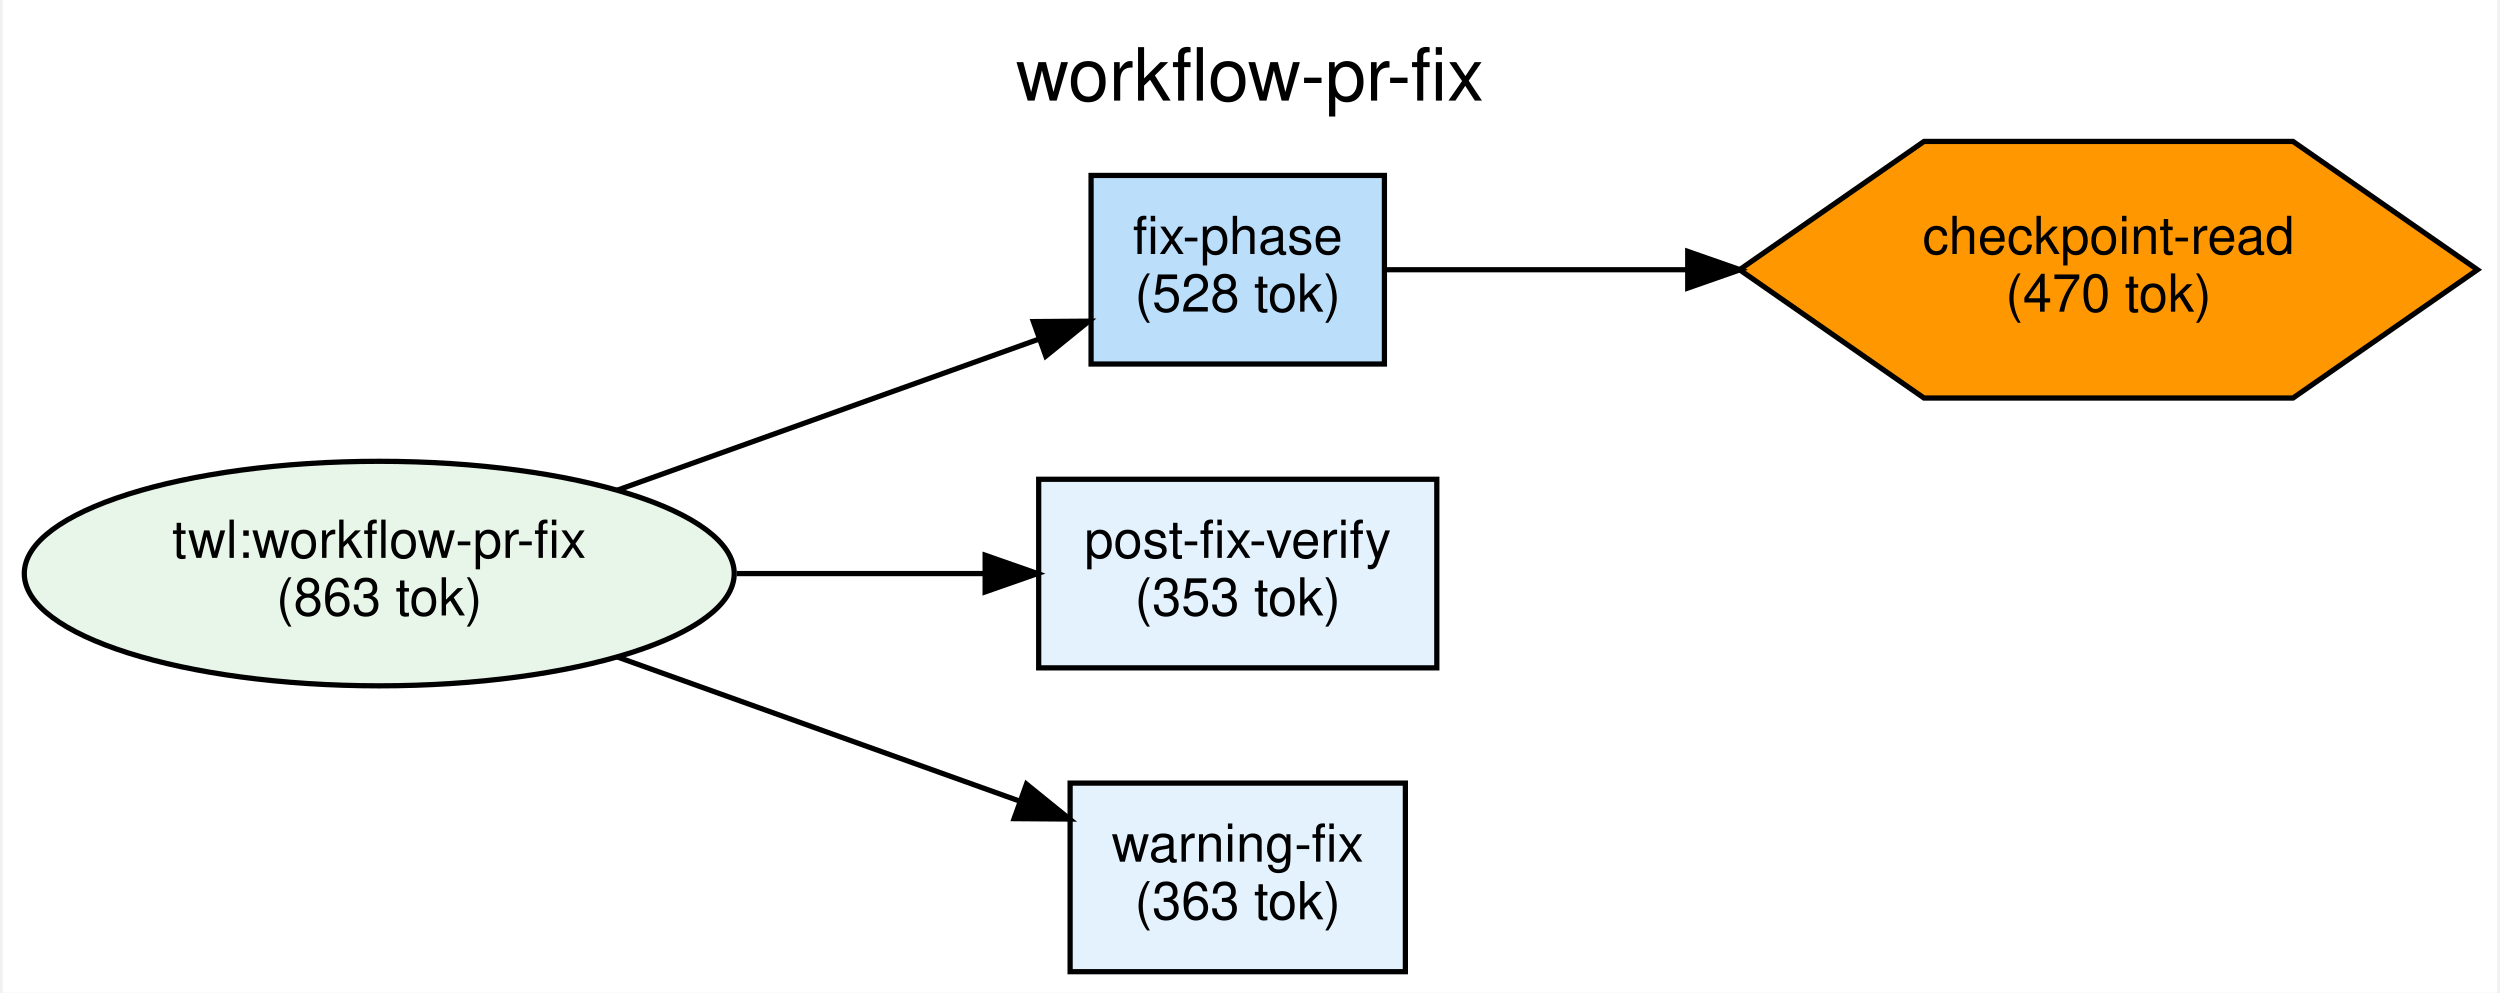
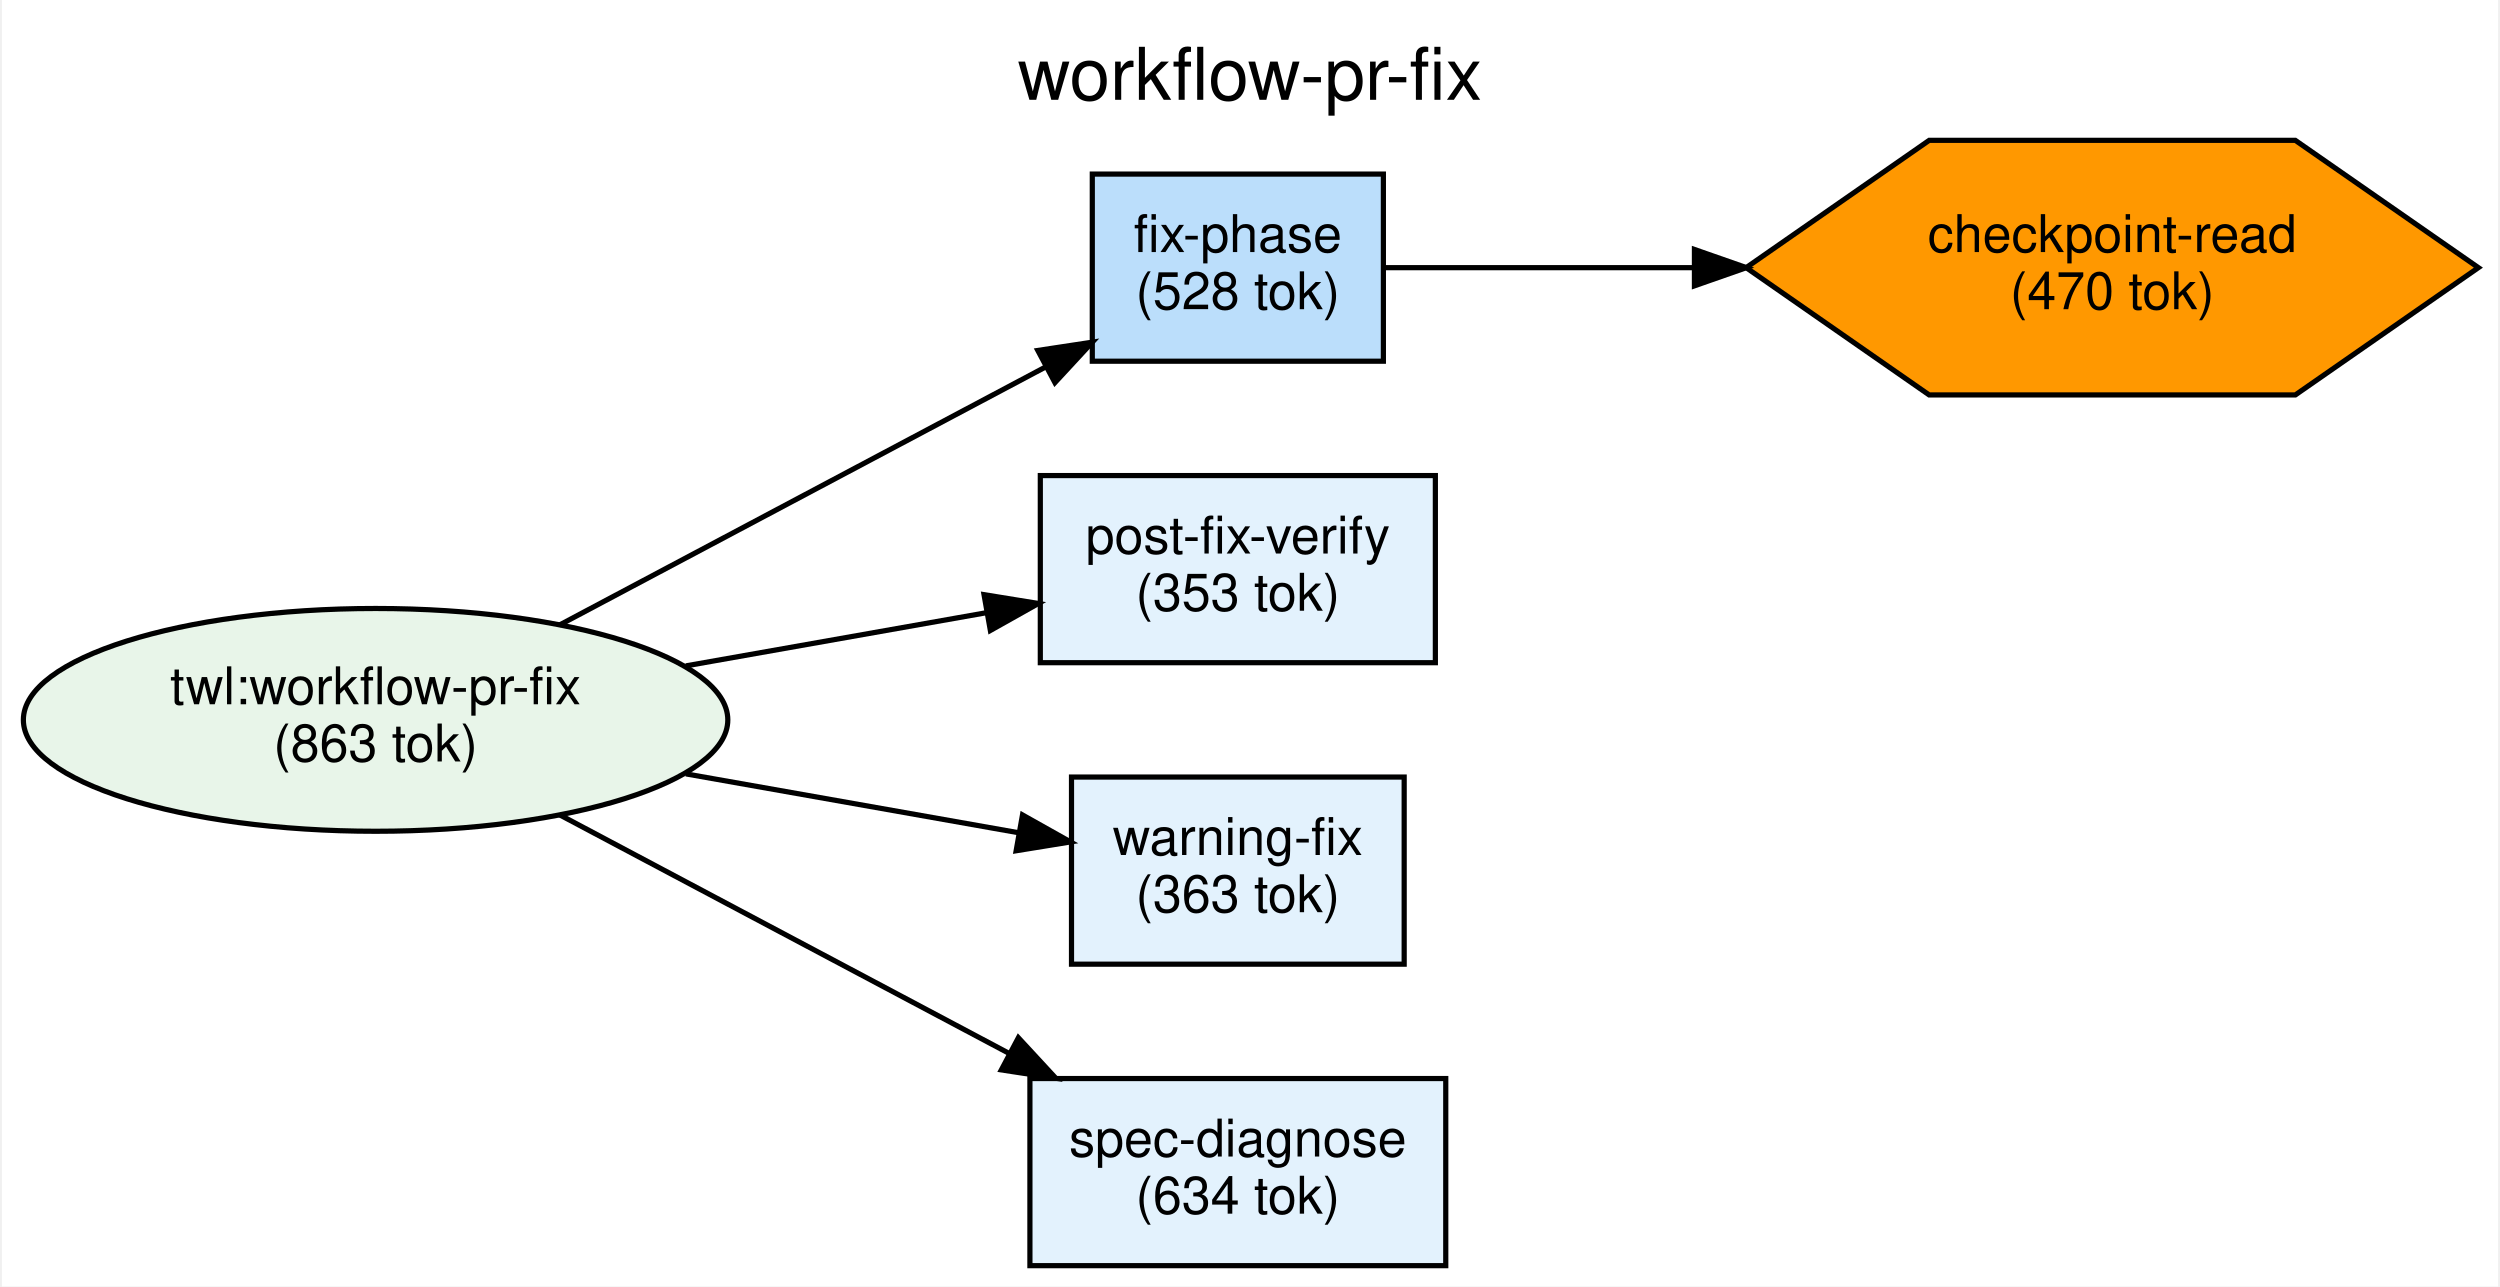
- <svg xmlns="http://www.w3.org/2000/svg" width="476pt" height="189pt" viewBox="0.00 0.00 476.20 189.49">
-   <g id="graph0" class="graph" transform="scale(1 1) rotate(0) translate(4 185.49)">
-     <polygon fill="white" stroke="transparent" points="-4,4 -4,-185.49 472.2,-185.49 472.2,4 -4,4" />
-     <text text-anchor="middle" x="234.1" y="-166.29" font-family="Helvetica,sans-Serif" font-size="14.00">workflow-pr-fix</text>
+ <svg xmlns="http://www.w3.org/2000/svg" width="480pt" height="247pt" viewBox="0.00 0.00 480.20 247.49">
+   <g id="graph0" class="graph" transform="scale(1 1) rotate(0) translate(4 243.49)">
+     <polygon fill="white" stroke="transparent" points="-4,4 -4,-243.49 476.2,-243.49 476.2,4 -4,4" />
+     <text text-anchor="middle" x="236.1" y="-224.29" font-family="Helvetica,sans-Serif" font-size="14.00">workflow-pr-fix</text>
    <g id="node1" class="node">
-       <ellipse fill="#e8f5e9" stroke="black" cx="67.88" cy="-76" rx="67.76" ry="21.43" />
-       <text text-anchor="middle" x="67.88" y="-79" font-family="Helvetica,sans-Serif" font-size="10.00">twl:workflow-pr-fix</text>
-       <text text-anchor="middle" x="67.88" y="-68" font-family="Helvetica,sans-Serif" font-size="10.00">(863 tok)</text>
+       <ellipse fill="#e8f5e9" stroke="black" cx="67.88" cy="-105" rx="67.76" ry="21.43" />
+       <text text-anchor="middle" x="67.88" y="-108" font-family="Helvetica,sans-Serif" font-size="10.00">twl:workflow-pr-fix</text>
+       <text text-anchor="middle" x="67.88" y="-97" font-family="Helvetica,sans-Serif" font-size="10.00">(863 tok)</text>
    </g>
    <g id="node2" class="node">
-       <polygon fill="#e3f2fd" stroke="black" points="269.76,-94 193.76,-94 193.76,-58 269.76,-58 269.76,-94" />
-       <text text-anchor="middle" x="231.76" y="-79" font-family="Helvetica,sans-Serif" font-size="10.00">post-fix-verify</text>
-       <text text-anchor="middle" x="231.76" y="-68" font-family="Helvetica,sans-Serif" font-size="10.00">(353 tok)</text>
+       <polygon fill="#e3f2fd" stroke="black" points="271.76,-152 195.76,-152 195.76,-116 271.76,-116 271.76,-152" />
+       <text text-anchor="middle" x="233.76" y="-137" font-family="Helvetica,sans-Serif" font-size="10.00">post-fix-verify</text>
+       <text text-anchor="middle" x="233.76" y="-126" font-family="Helvetica,sans-Serif" font-size="10.00">(353 tok)</text>
    </g>
    <g id="edge2" class="edge">
-       <path fill="none" stroke="black" d="M136.13,-76C151.93,-76 168.44,-76 183.17,-76" />
-       <polygon fill="black" stroke="black" points="183.54,-79.5 193.54,-76 183.54,-72.5 183.54,-79.5" />
+       <path fill="none" stroke="black" d="M127.58,-115.39C146.56,-118.75 167.35,-122.42 185.4,-125.62" />
+       <polygon fill="black" stroke="black" points="184.93,-129.09 195.39,-127.39 186.15,-122.2 184.93,-129.09" />
    </g>
    <g id="node3" class="node">
-       <polygon fill="#e3f2fd" stroke="black" points="263.76,-36 199.76,-36 199.76,0 263.76,0 263.76,-36" />
-       <text text-anchor="middle" x="231.76" y="-21" font-family="Helvetica,sans-Serif" font-size="10.00">warning-fix</text>
-       <text text-anchor="middle" x="231.76" y="-10" font-family="Helvetica,sans-Serif" font-size="10.00">(363 tok)</text>
+       <polygon fill="#e3f2fd" stroke="black" points="265.76,-94 201.76,-94 201.76,-58 265.76,-58 265.76,-94" />
+       <text text-anchor="middle" x="233.76" y="-79" font-family="Helvetica,sans-Serif" font-size="10.00">warning-fix</text>
+       <text text-anchor="middle" x="233.76" y="-68" font-family="Helvetica,sans-Serif" font-size="10.00">(363 tok)</text>
    </g>
    <g id="edge3" class="edge">
-       <path fill="none" stroke="black" d="M113.12,-60.15C137.12,-51.55 166.58,-41 190.02,-32.6" />
-       <polygon fill="black" stroke="black" points="191.43,-35.81 199.66,-29.14 189.07,-29.22 191.43,-35.81" />
+       <path fill="none" stroke="black" d="M127.58,-94.61C148.76,-90.87 172.19,-86.72 191.56,-83.29" />
+       <polygon fill="black" stroke="black" points="192.33,-86.71 201.57,-81.52 191.11,-79.82 192.33,-86.71" />
    </g>
    <g id="node4" class="node">
-       <polygon fill="#bbdefb" stroke="black" points="259.76,-152 203.76,-152 203.76,-116 259.76,-116 259.76,-152" />
-       <text text-anchor="middle" x="231.76" y="-137" font-family="Helvetica,sans-Serif" font-size="10.00">fix-phase</text>
-       <text text-anchor="middle" x="231.76" y="-126" font-family="Helvetica,sans-Serif" font-size="10.00">(528 tok)</text>
+       <polygon fill="#bbdefb" stroke="black" points="261.76,-210 205.76,-210 205.76,-174 261.76,-174 261.76,-210" />
+       <text text-anchor="middle" x="233.76" y="-195" font-family="Helvetica,sans-Serif" font-size="10.00">fix-phase</text>
+       <text text-anchor="middle" x="233.76" y="-184" font-family="Helvetica,sans-Serif" font-size="10.00">(528 tok)</text>
    </g>
    <g id="edge1" class="edge">
-       <path fill="none" stroke="black" d="M113.12,-91.85C138.46,-100.93 169.89,-112.19 193.89,-120.79" />
-       <polygon fill="black" stroke="black" points="192.75,-124.1 203.35,-124.18 195.12,-117.51 192.75,-124.1" />
+       <path fill="none" stroke="black" d="M103.24,-123.24C130.64,-137.79 168.92,-158.11 196.75,-172.88" />
+       <polygon fill="black" stroke="black" points="195.28,-176.07 205.76,-177.66 198.57,-169.88 195.28,-176.07" />
    </g>
    <g id="node5" class="node">
-       <polygon fill="#ff9800" stroke="black" points="468.42,-134 433.2,-158.49 362.76,-158.49 327.55,-134 362.76,-109.51 433.2,-109.51 468.42,-134" />
-       <text text-anchor="middle" x="397.98" y="-137" font-family="Helvetica,sans-Serif" font-size="10.00">checkpoint-read</text>
-       <text text-anchor="middle" x="397.98" y="-126" font-family="Helvetica,sans-Serif" font-size="10.00">(470 tok)</text>
+       <polygon fill="#e3f2fd" stroke="black" points="273.76,-36 193.76,-36 193.76,0 273.76,0 273.76,-36" />
+       <text text-anchor="middle" x="233.76" y="-21" font-family="Helvetica,sans-Serif" font-size="10.00">spec-diagnose</text>
+       <text text-anchor="middle" x="233.76" y="-10" font-family="Helvetica,sans-Serif" font-size="10.00">(634 tok)</text>
    </g>
    <g id="edge4" class="edge">
-       <path fill="none" stroke="black" d="M259.88,-134C275.77,-134 296.75,-134 317.51,-134" />
-       <polygon fill="black" stroke="black" points="317.66,-137.5 327.66,-134 317.66,-130.5 317.66,-137.5" />
+       <path fill="none" stroke="black" d="M103.24,-86.76C128.45,-73.38 162.86,-55.11 189.88,-40.77" />
+       <polygon fill="black" stroke="black" points="191.54,-43.85 198.74,-36.06 188.26,-37.66 191.54,-43.85" />
+     </g>
+     <g id="node6" class="node">
+       <polygon fill="#ff9800" stroke="black" points="472.42,-192 437.2,-216.49 366.76,-216.49 331.55,-192 366.76,-167.51 437.2,-167.51 472.42,-192" />
+       <text text-anchor="middle" x="401.98" y="-195" font-family="Helvetica,sans-Serif" font-size="10.00">checkpoint-read</text>
+       <text text-anchor="middle" x="401.98" y="-184" font-family="Helvetica,sans-Serif" font-size="10.00">(470 tok)</text>
+     </g>
+     <g id="edge5" class="edge">
+       <path fill="none" stroke="black" d="M261.84,-192C278.2,-192 299.98,-192 321.44,-192" />
+       <polygon fill="black" stroke="black" points="321.6,-195.5 331.6,-192 321.6,-188.5 321.6,-195.5" />
    </g>
  </g>
</svg>
